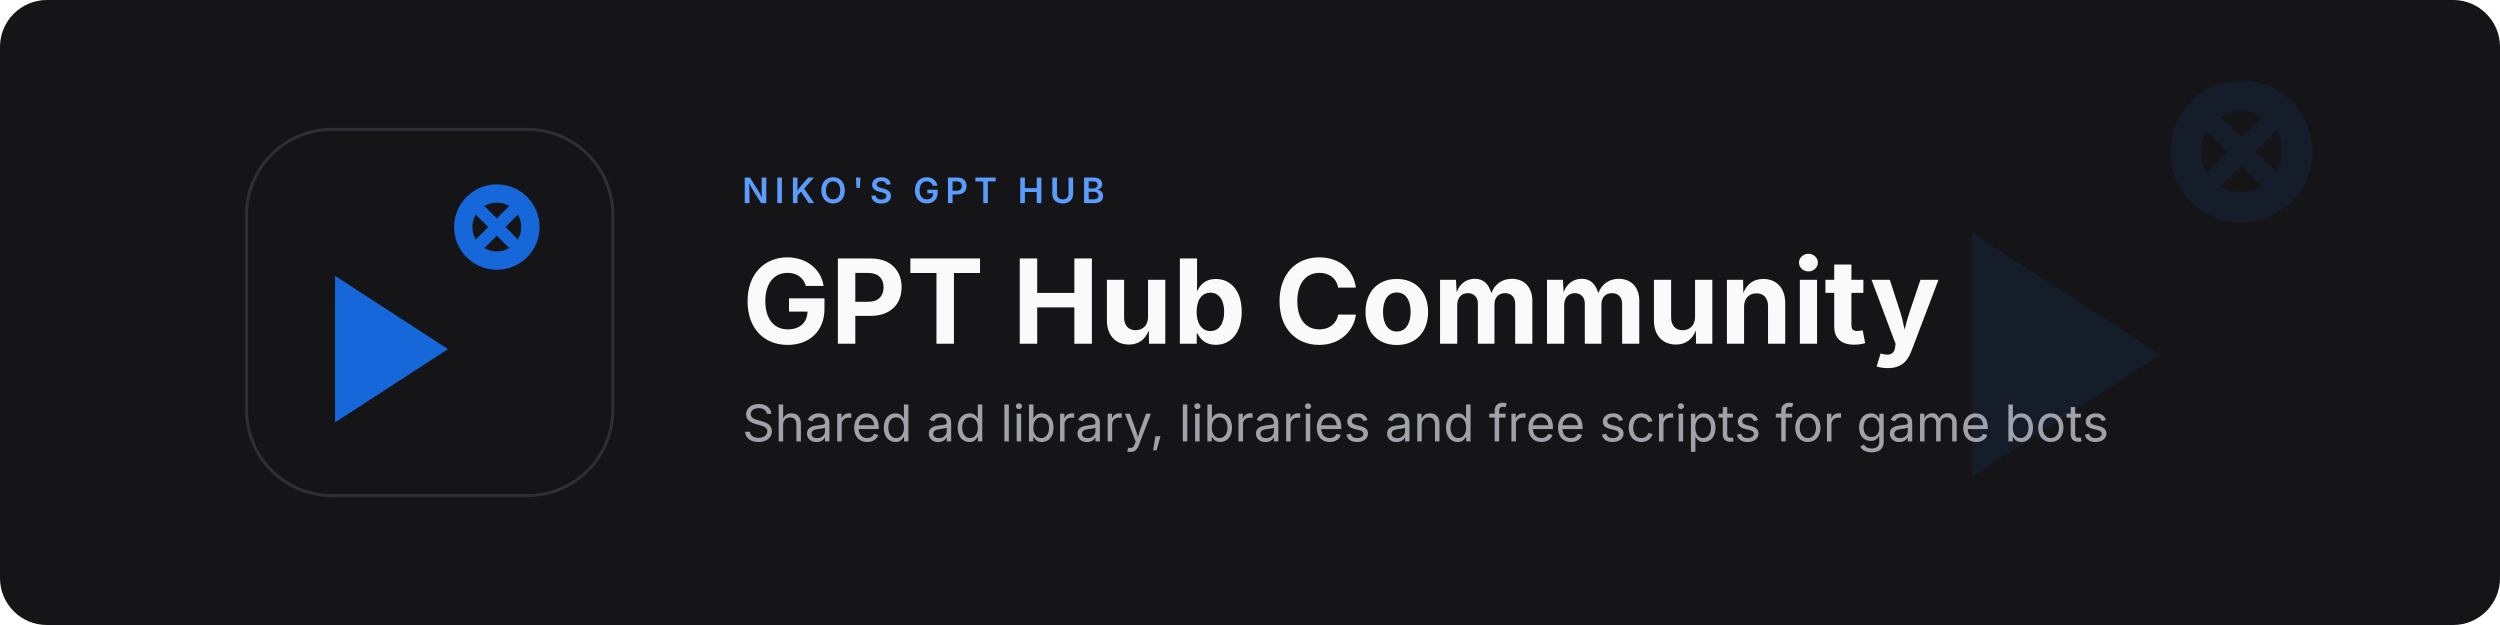
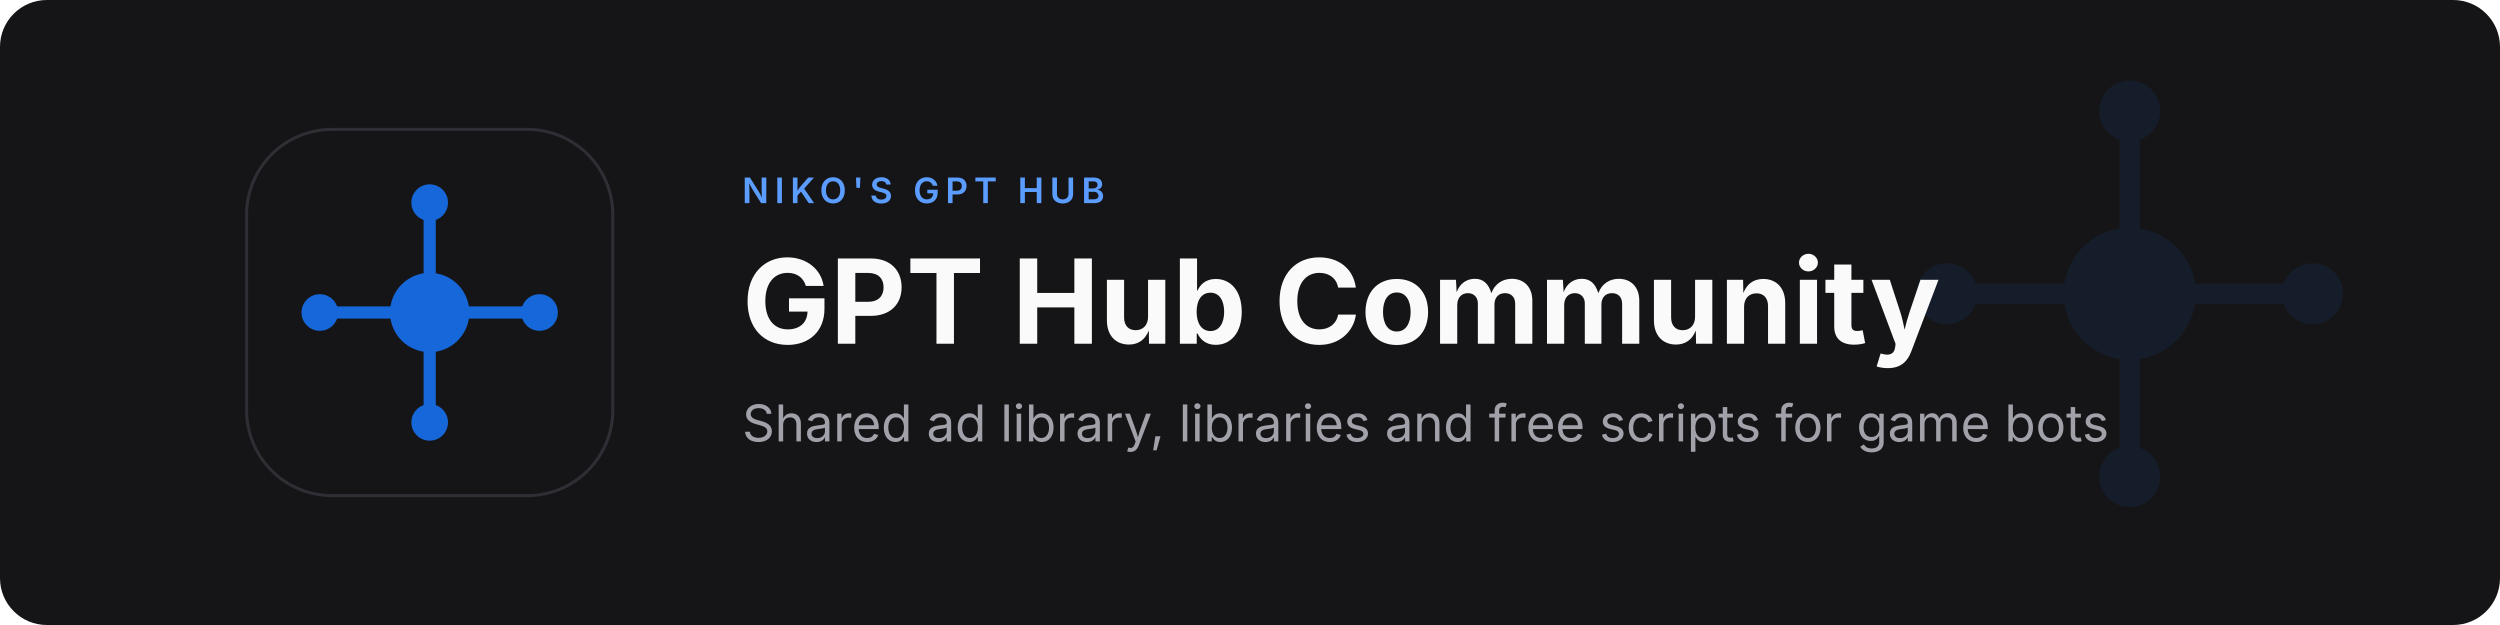
<svg xmlns="http://www.w3.org/2000/svg" width="1280" height="320" viewBox="0 0 1280 320" role="img" aria-label="GPT Hub Community: shared ad library, libraries and free scripts for game bots">
  <rect x="0" y="0" width="1280" height="320" rx="24" fill="#151517" stroke="none" />
  <g transform="translate(924 -16) scale(1.3)" opacity=".10">
-     <path fill="#1667d9" stroke="none" d="M66 104L140 152L66 200Z" />
-     <circle fill="none" stroke="#1667d9" stroke-width="12" stroke-linecap="round" stroke-linejoin="round" cx="172" cy="72" r="22" />
-     <path fill="none" stroke="#1667d9" stroke-width="8" stroke-linecap="round" stroke-linejoin="round" d="M162 62L182 82M182 62L162 82" />
+     <path fill="none" stroke="#1667d9" stroke-width="8" stroke-linecap="round" d="M56 128H200M128 56V200" />
+     <g fill="#1667d9">
+       <circle cx="56" cy="128" r="12" />
+       <circle cx="200" cy="128" r="12" />
+       <circle cx="128" cy="56" r="12" />
+       <circle cx="128" cy="200" r="12" />
+       <circle cx="128" cy="128" r="26" />
+     </g>
  </g>
  <g transform="translate(120 60) scale(0.78125)">
    <rect x="8" y="8" width="240" height="240" rx="56" fill="#151517" stroke="#2e2e34" stroke-width="2" />
-     <path fill="#1667d9" stroke="none" d="M66 104L140 152L66 200Z" />
-     <circle fill="none" stroke="#1667d9" stroke-width="12" stroke-linecap="round" stroke-linejoin="round" cx="172" cy="72" r="22" />
-     <path fill="none" stroke="#1667d9" stroke-width="8" stroke-linecap="round" stroke-linejoin="round" d="M162 62L182 82M182 62L162 82" />
+     <path fill="none" stroke="#1667d9" stroke-width="8" stroke-linecap="round" d="M56 128H200M128 56V200" />
+     <g fill="#1667d9">
+       <circle cx="56" cy="128" r="12" />
+       <circle cx="200" cy="128" r="12" />
+       <circle cx="128" cy="56" r="12" />
+       <circle cx="128" cy="200" r="12" />
+       <circle cx="128" cy="128" r="26" />
+     </g>
  </g>
  <text x="380" y="104" font-family="Inter, -apple-system, Segoe UI, Helvetica, Arial, sans-serif" font-size="18" font-weight="600" fill="#5b9cff" letter-spacing="3">NIKO'S GPT HUB</text>
  <text x="380" y="176" font-family="Inter, -apple-system, Segoe UI, Helvetica, Arial, sans-serif" font-size="60" font-weight="700" fill="#fafafa">GPT Hub Community</text>
  <text x="380" y="226" font-family="Inter, -apple-system, Segoe UI, Helvetica, Arial, sans-serif" font-size="26" font-weight="400" fill="#a1a1aa">Shared ad library, libraries and free scripts for game bots</text>
</svg>
